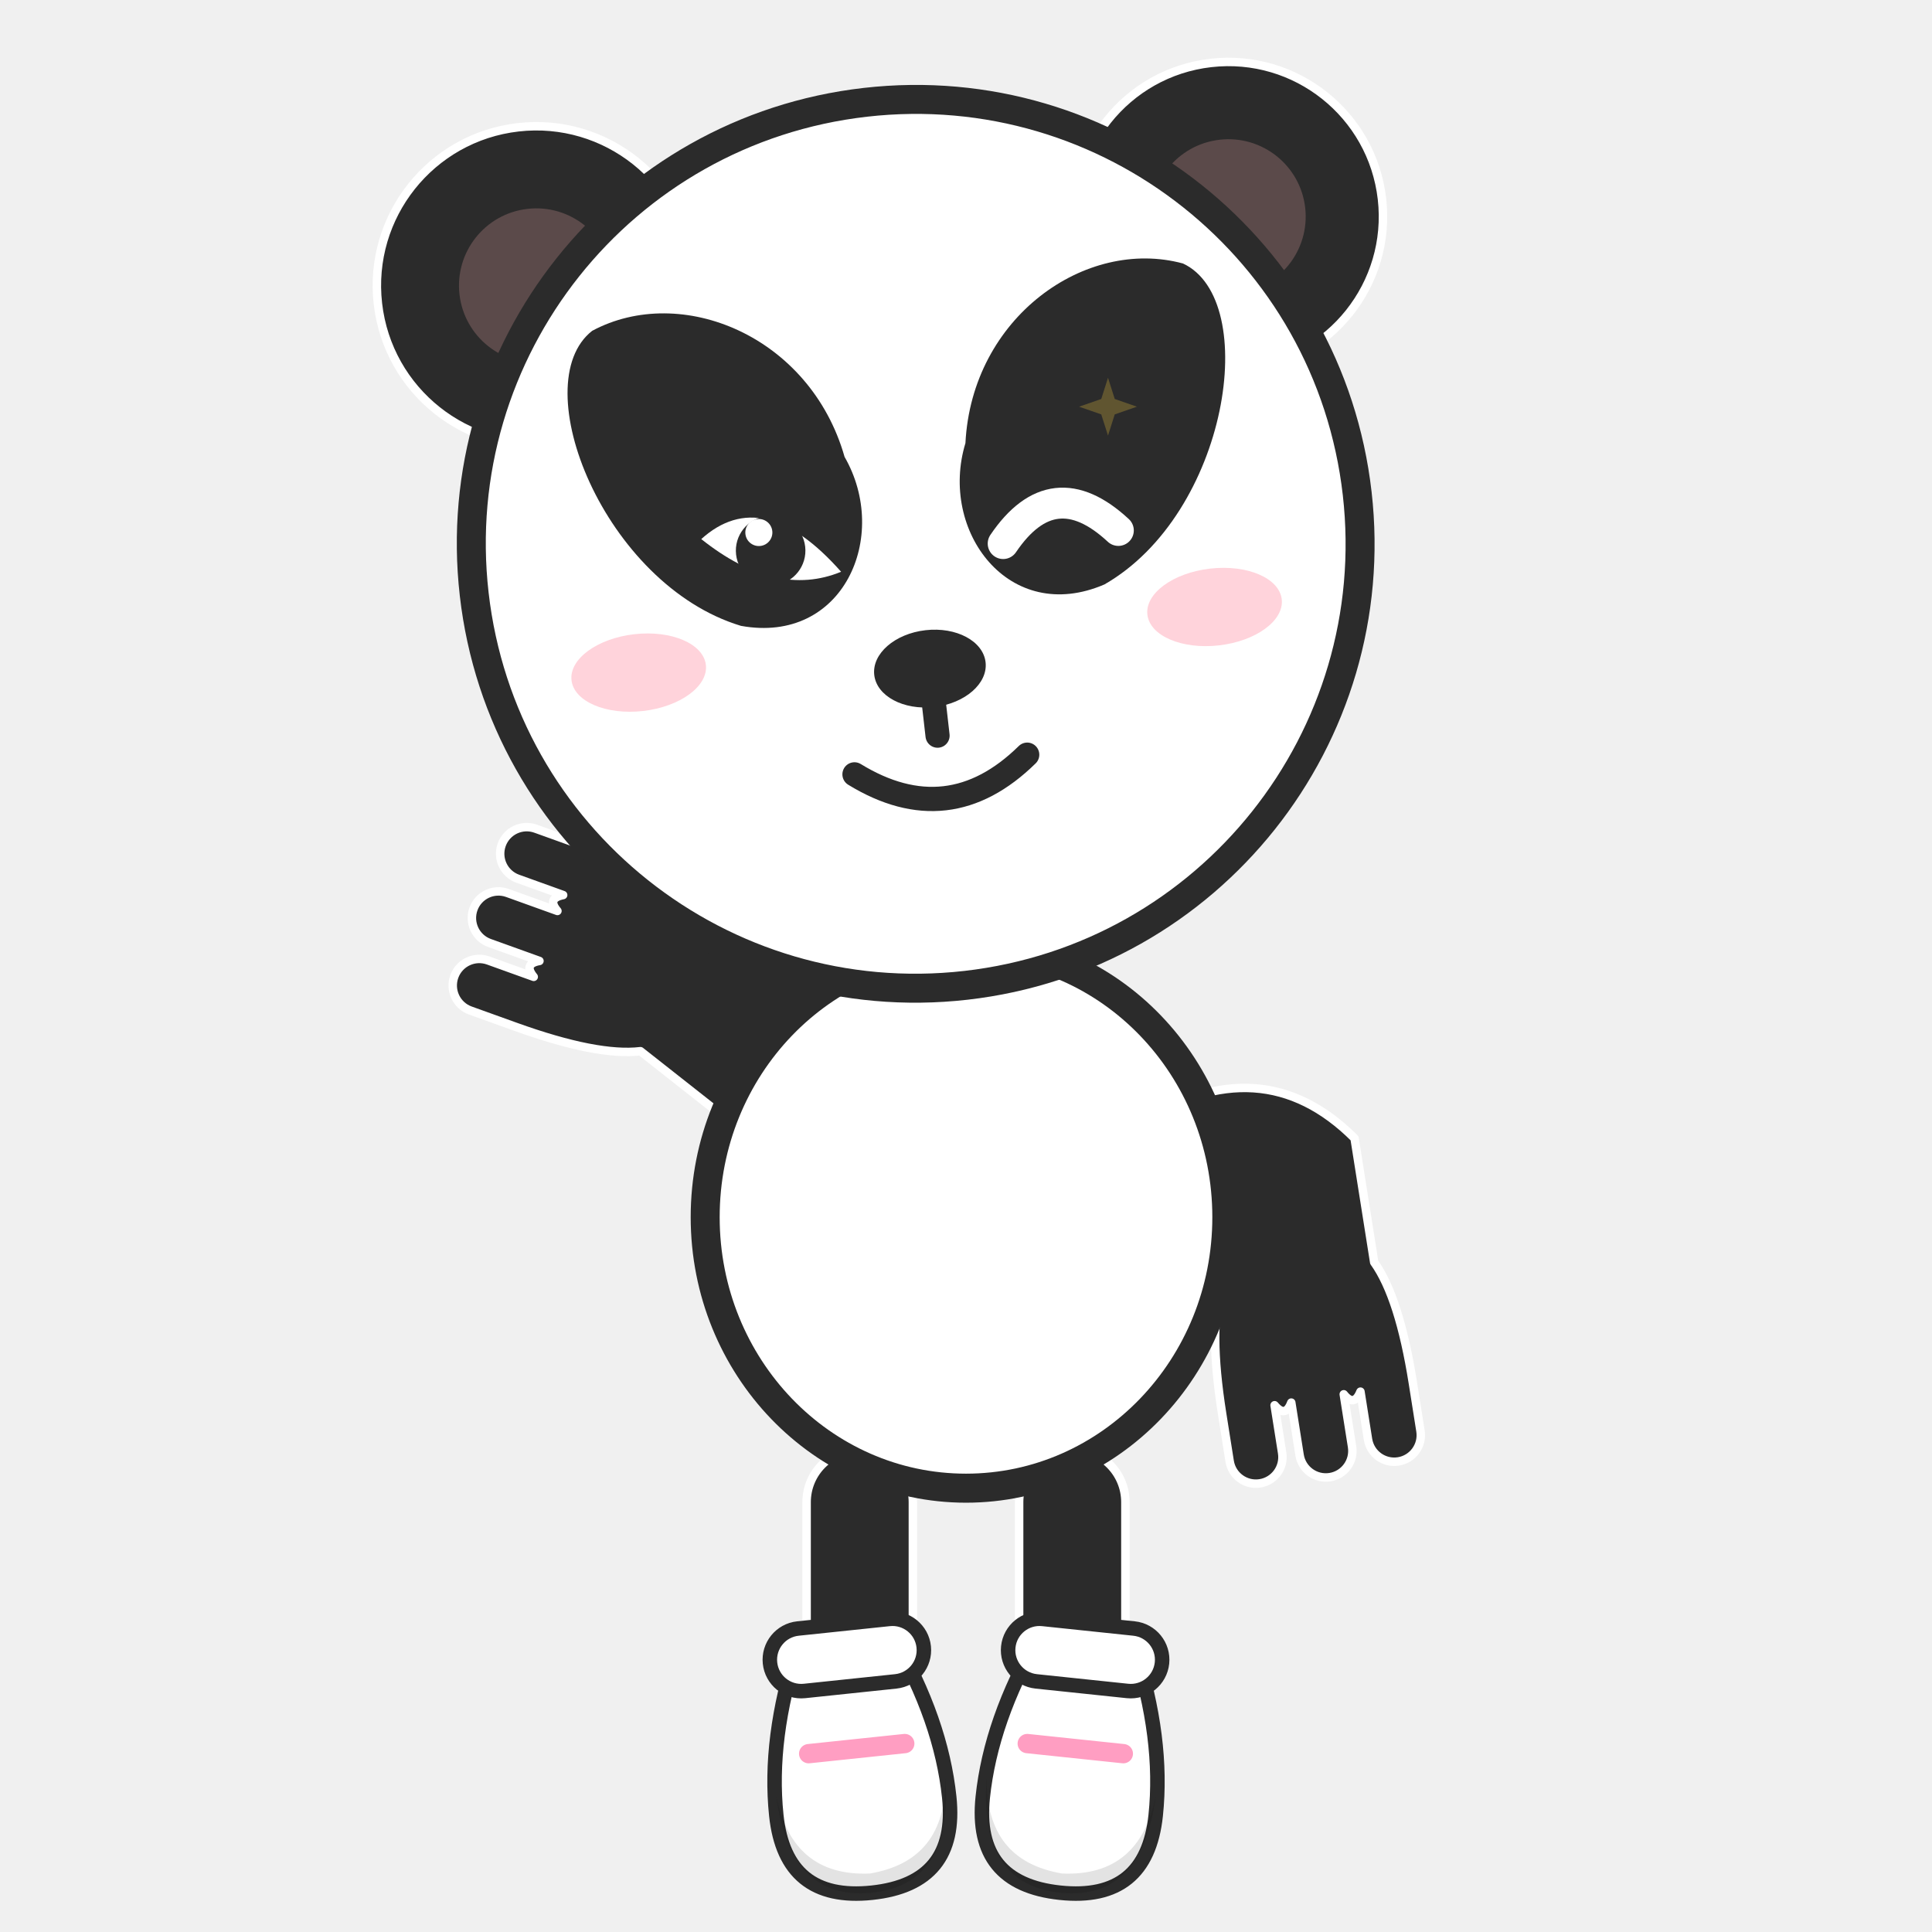
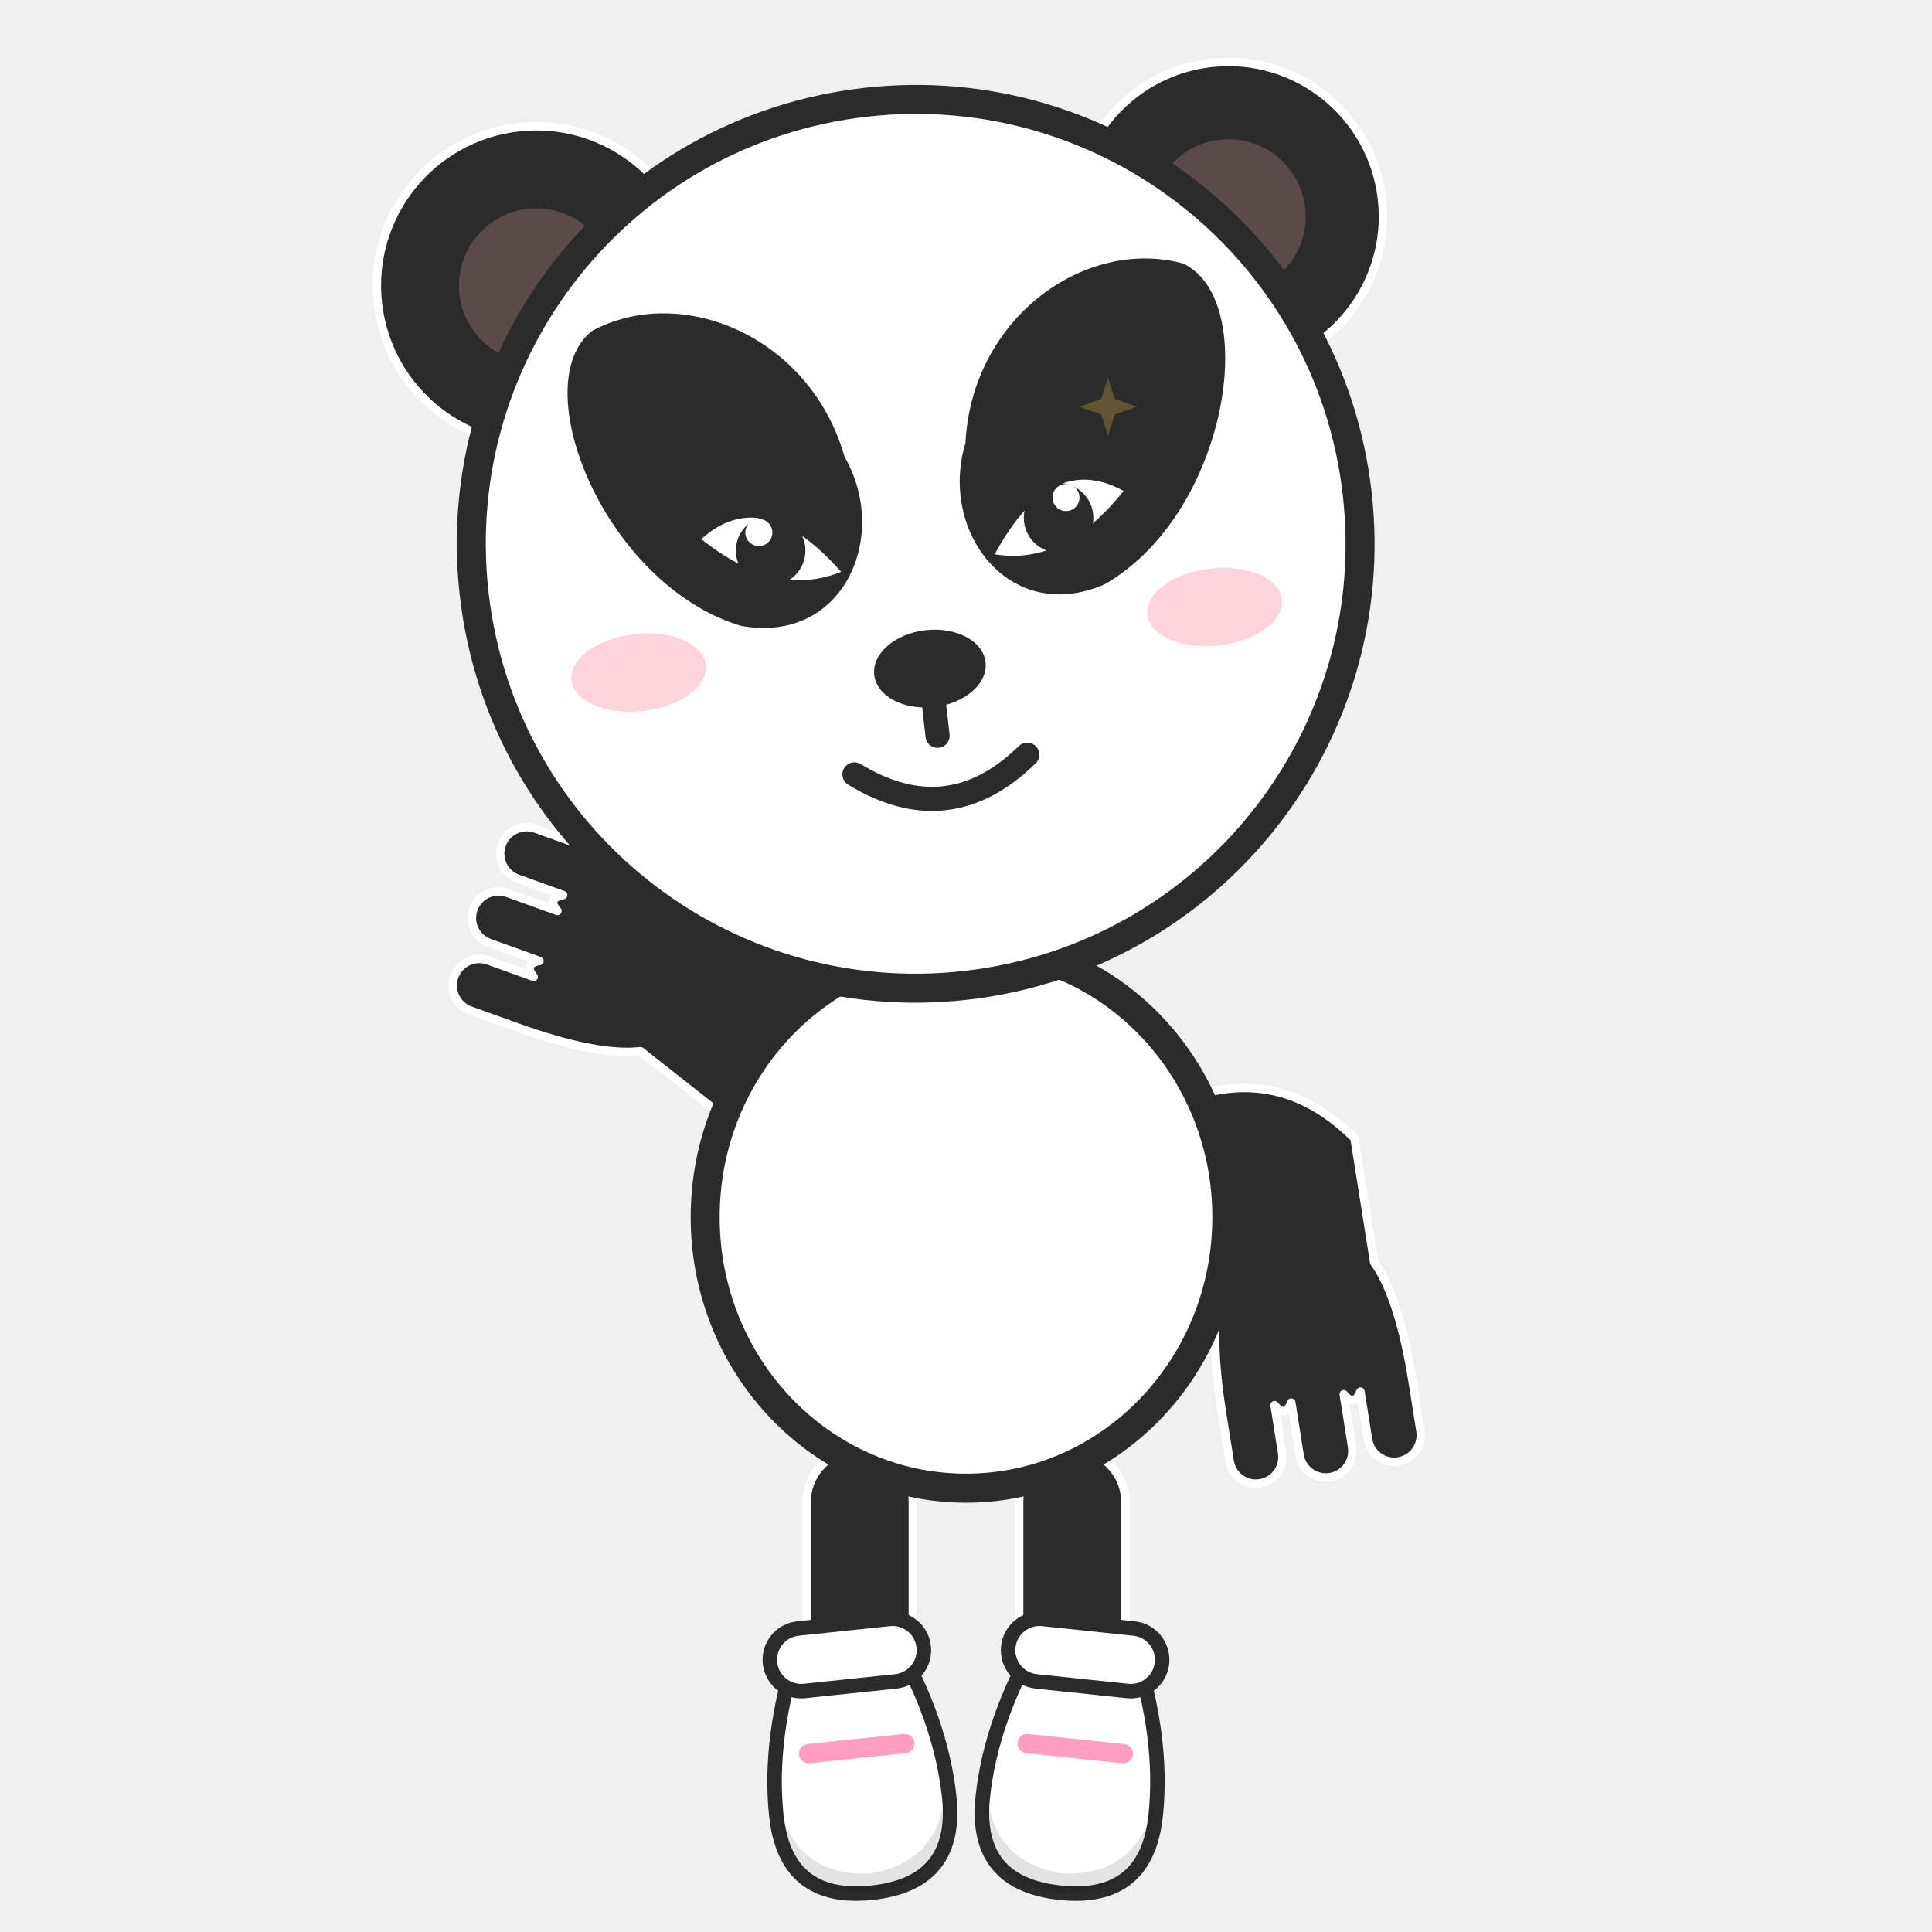
<svg xmlns="http://www.w3.org/2000/svg" viewBox="0 0 200 200" width="200" height="200" role="img" aria-label="Panda guino">
  <defs>
    <g id="foot">
      <path d="M84 170Q80 179 80 187Q80 196 89 196Q98 196 98 187Q98 179 94 170Z" fill="#fff" stroke="#2b2b2b" stroke-width="1.5" />
      <path d="M80.2 185Q80.5 196 89 196Q97.5 196 97.8 185Q97 193.5 89 194Q81 193.5 80.2 185Z" fill="#000" opacity="0.11" />
      <rect x="81" y="168" width="16" height="6.5" rx="3.25" fill="#fff" stroke="#2b2b2b" stroke-width="1.5" />
      <path d="M84 181H94" fill="none" stroke="#ff9ec2" stroke-width="2" stroke-linecap="round" />
    </g>
    <path id="patch" d="M71 29C63 33 67 55 80 62C90 66 97 56 94 47C93 34 81 26 71 29Z" fill="#2b2b2b" />
    <path id="spark" d="M0 -6 L1.4 -1.6 L6 0 L1.4 1.6 L0 6 L-1.4 1.6 L-6 0 L-1.4 -1.6 Z" />
    <path id="arm" d="M82 116Q68 110 60 121L60 134Q58 138 58 147L58 152A2.75 2.75 0 0 0 63.5 152L63.5 147Q64.4 148.5 65.25 147L65.25 152.5A2.75 2.75 0 0 0 70.75 152.5L70.75 147Q71.6 148.5 72.5 147L72.5 152A2.75 2.75 0 0 0 78 152L78 147Q78 138 76 134L82 116Z" />
  </defs>
  <g class="panda" data-emotion="guino" fill="#2b2b2b" stroke-linejoin="round">
    <g class="legs" stroke="#fff" stroke-width="0.875">
      <rect x="83.5" y="150" width="11" height="30" rx="5.5" />
      <rect x="105.5" y="150" width="11" height="30" rx="5.5" />
    </g>
    <use href="#foot" transform="translate(0 0.00) rotate(-6 89 184)" />
    <use href="#foot" transform="translate(0 0.00) matrix(-1 0 0 1 200 0) rotate(-6 89 184)" />
    <g class="arms" stroke="#fff" stroke-width="0.875">
      <g transform="rotate(7.79 80 118) rotate(102 80 118)">
        <use href="#arm" />
      </g>
      <g transform="rotate(-1.00 120 118) matrix(-1 0 0 1 200 0) rotate(8 80 118)">
        <use href="#arm" />
      </g>
    </g>
    <ellipse transform="translate(100 126) scale(1 1.002) translate(-100 -126)" class="body" cx="100" cy="126" rx="27" ry="28" fill="#fff" stroke="#2b2b2b" stroke-width="3" />
    <g class="head" transform="rotate(1.50 100 102) translate(0 0.00) rotate(-8 100 102)">
      <g class="ears" stroke="#fff" stroke-width="0.875">
        <circle cx="64" cy="25" r="16.5" />
        <circle cx="136" cy="26" r="16" />
      </g>
      <circle cx="64" cy="25" r="8" fill="#5b4a4a" />
      <circle cx="136" cy="26" r="8" fill="#5b4a4a" />
      <circle class="skull" cx="100" cy="56" r="46" fill="#fff" stroke="#2b2b2b" stroke-width="3" />
      <g class="patches">
        <use href="#patch" transform="translate(85 50) rotate(-5) translate(-85 -50)" />
        <use href="#patch" transform="matrix(-1 0 0 1 200 0) translate(85 50) rotate(-5) translate(-85 -50)" />
      </g>
      <g transform="translate(0.00 0) translate(100 55) scale(1.000 1.000) translate(-100 -55)" class="eyes">
        <path d="M78 53 Q85 48 92 58 Q85 60 78 53 Z" fill="#fff" />
        <circle cx="85" cy="55" r="3.6" fill="#2b2b2b" />
        <circle cx="84" cy="53" r="1.4" fill="#fff" />
-         <path d="M109 57 Q115 50 121 57" fill="none" stroke="#fff" stroke-width="3.2" stroke-linecap="round" />
+         <path d="M122 53 Q115 48 108 58 Q115 60 122 53 Z" fill="#fff" />
+         <circle cx="115" cy="55" r="3.6" fill="#2b2b2b" />
+         <circle cx="116" cy="53" r="1.4" fill="#fff" />
      </g>
      <ellipse class="nose" cx="100" cy="69" rx="5.8" ry="4" />
-       <g transform="translate(0.00 0) translate(100 80) scale(1 1.004) translate(-100 -80)" class="mouth">
+       <g transform="translate(0.00 0) translate(100 80) scale(1 1.000) translate(-100 -80)" class="mouth">
        <path d="M100 73 V76 M91 79 Q100 86 109 79" fill="none" stroke="#2b2b2b" stroke-width="2.5" stroke-linecap="round" />
      </g>
      <g class="blush" fill="#ffb3c1" opacity="0.58">
        <ellipse cx="70" cy="66" rx="7" ry="4" />
        <ellipse cx="130" cy="66" rx="7" ry="4" />
      </g>
    </g>
    <g transform="translate(0.00 0.00) translate(100 40) scale(0.525) translate(-100 -40)" opacity="0.25" class="extra" fill="#ffd23f">
      <use href="#spark" transform="translate(128 44) scale(0.95)" />
    </g>
  </g>
</svg>
